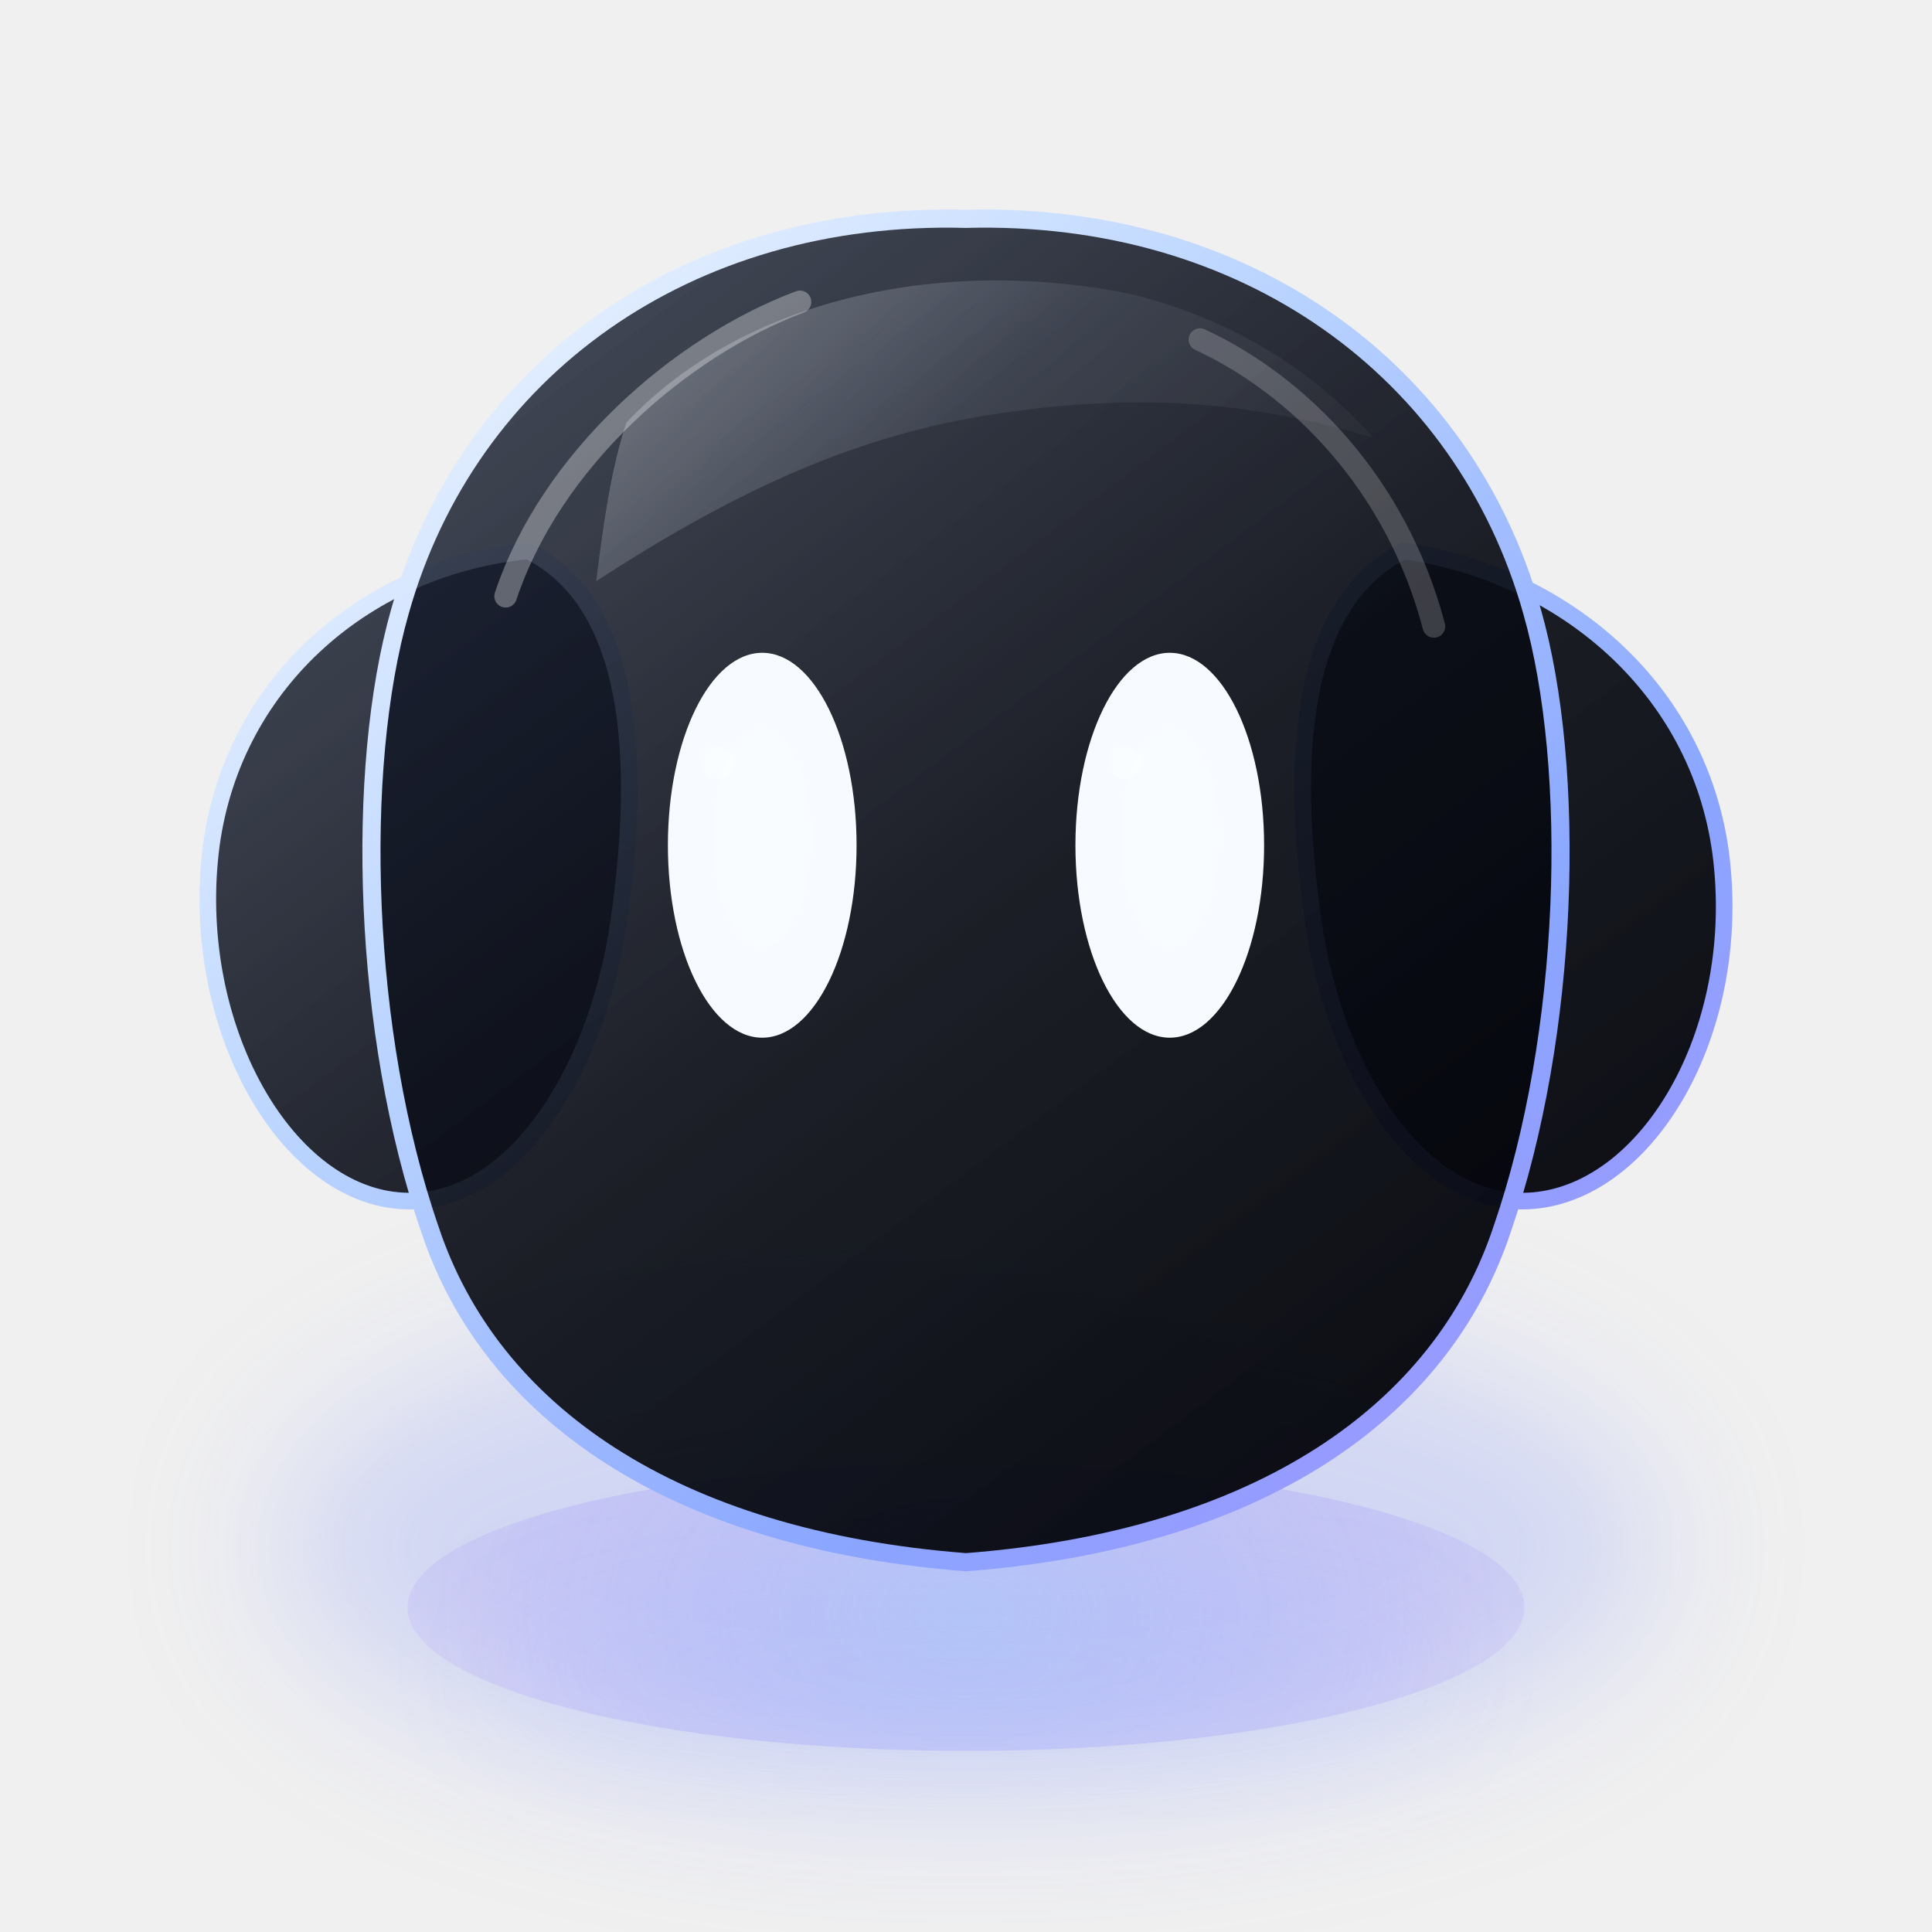
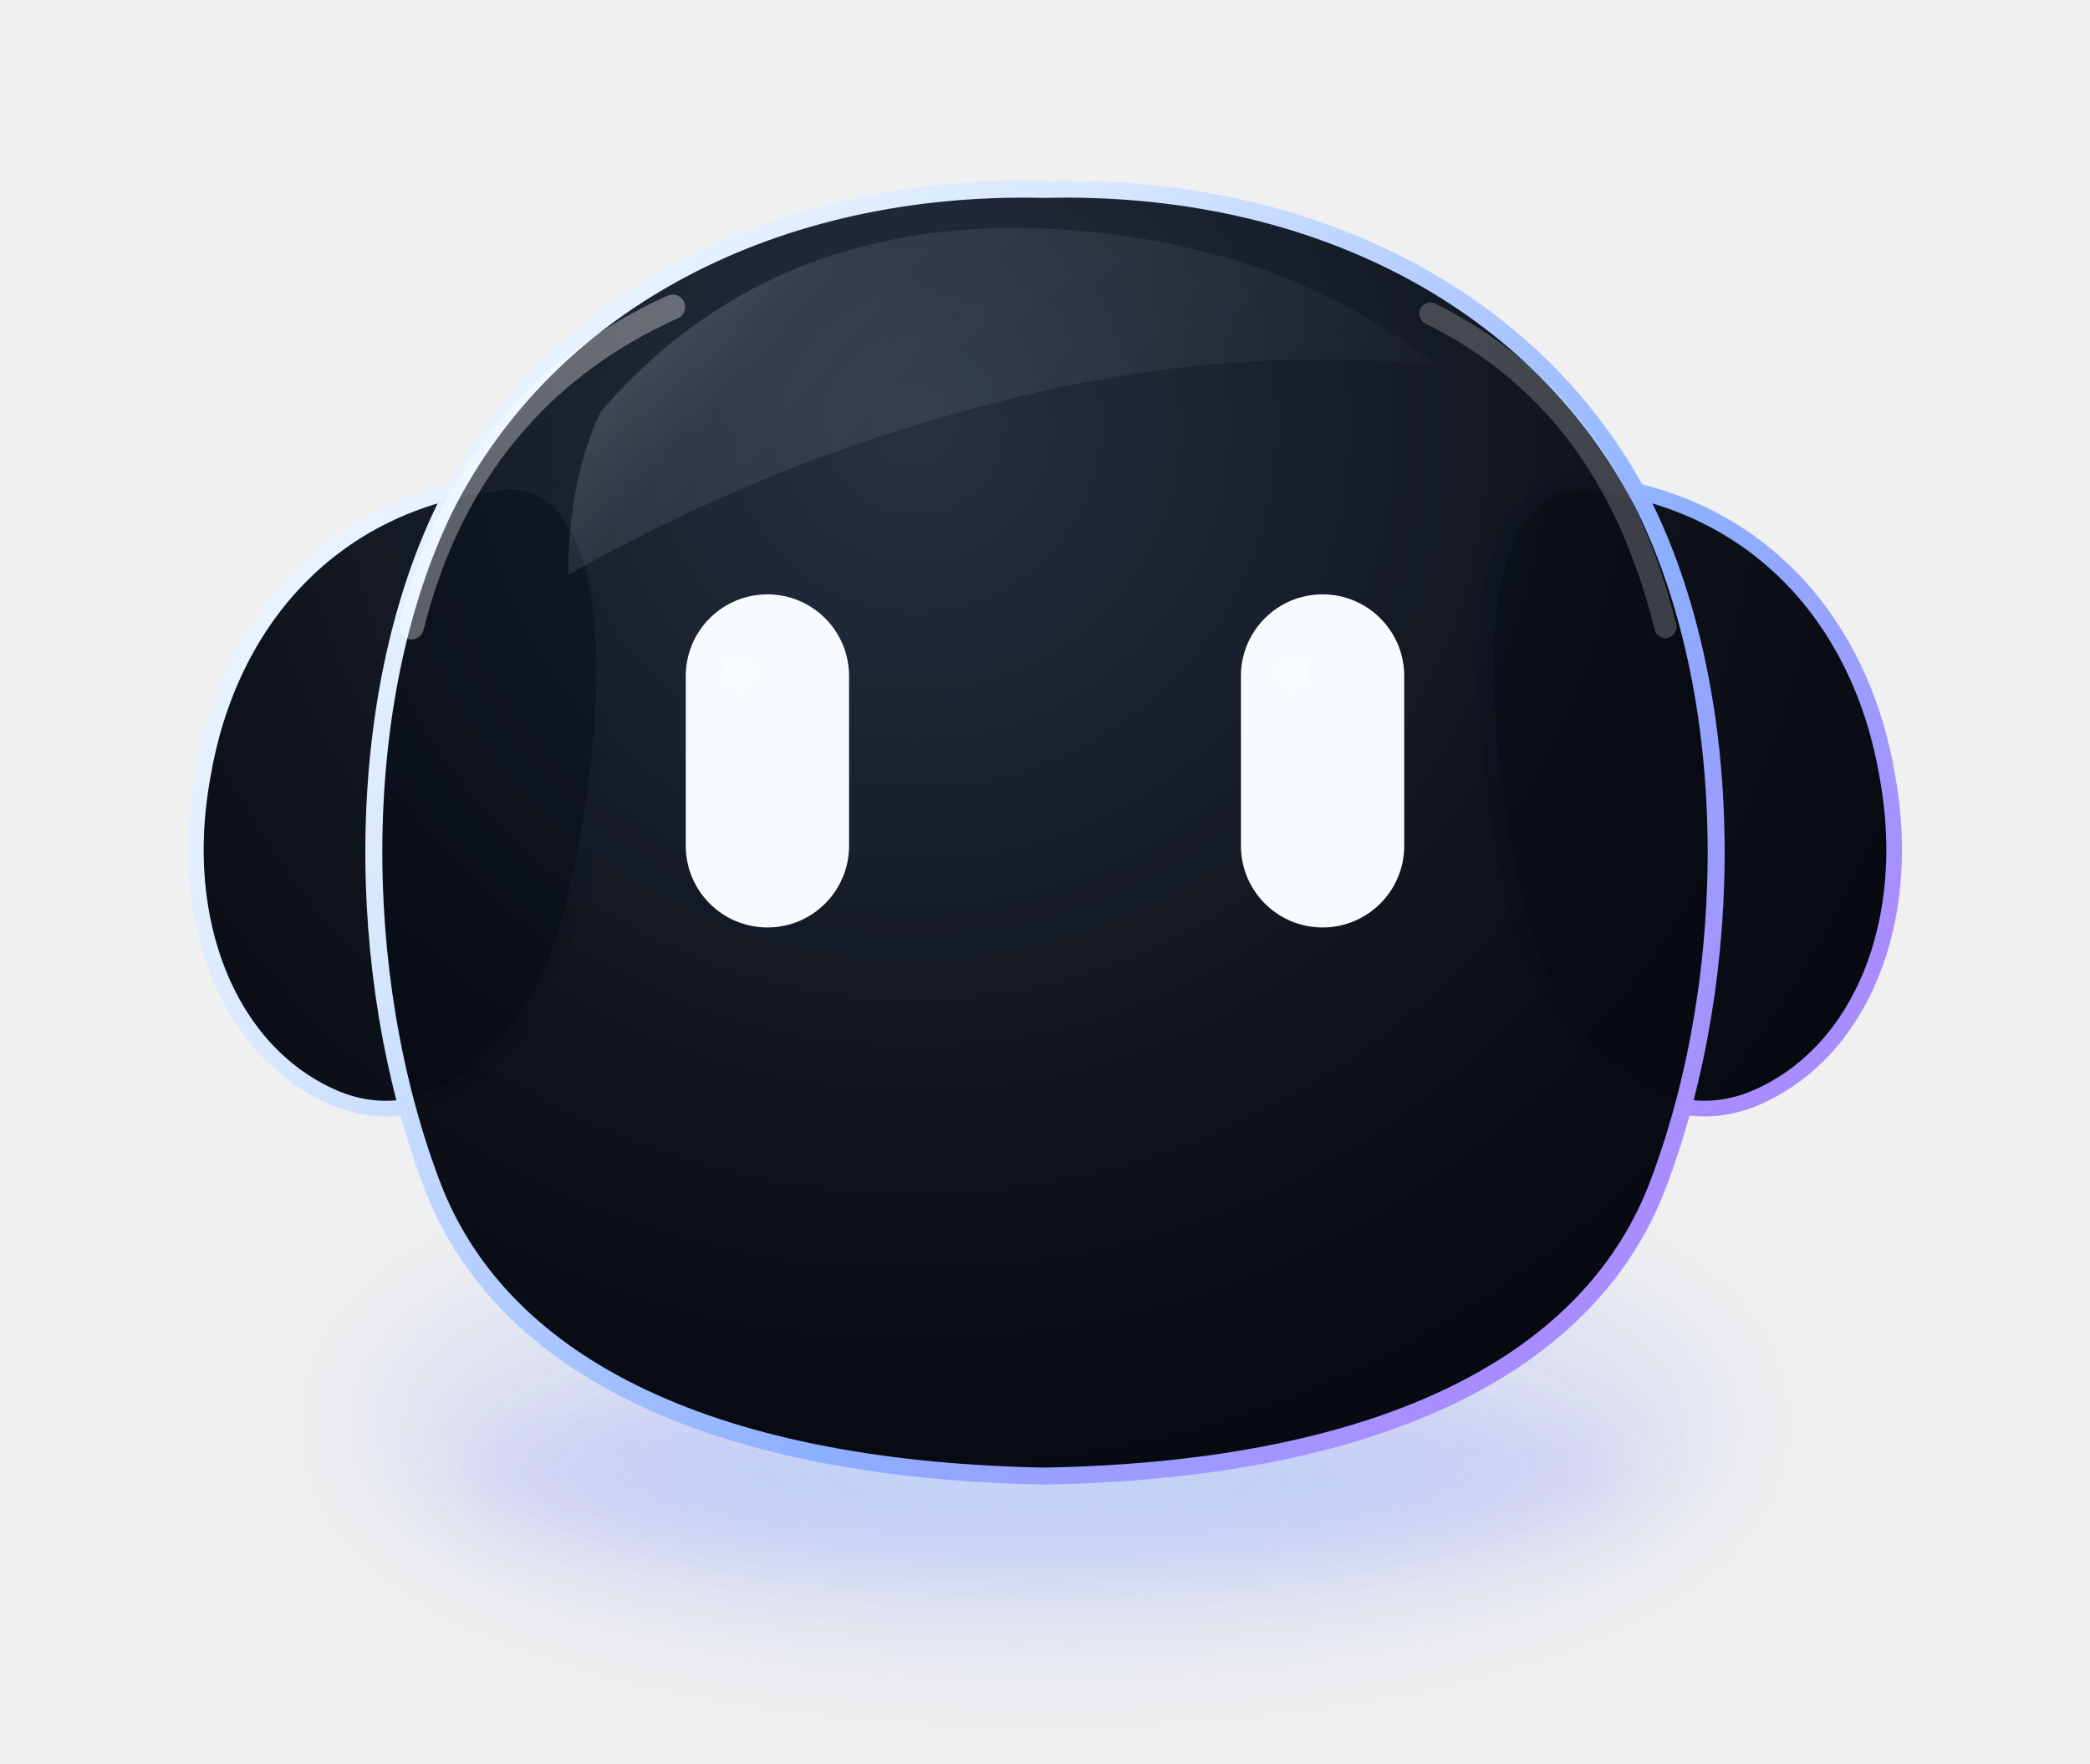
- <svg xmlns="http://www.w3.org/2000/svg" viewBox="0 0 256 256" width="256" height="256" fill="none">
+ <svg xmlns="http://www.w3.org/2000/svg" viewBox="0 0 320 270" width="640" height="540" fill="none">
  <defs>
-     <linearGradient id="glassFill" x1="54" y1="34" x2="198" y2="226" gradientUnits="userSpaceOnUse">
-       <stop offset="0" stop-color="#182033" stop-opacity="0.78" />
-       <stop offset="0.45" stop-color="#0B0E17" stop-opacity="0.92" />
-       <stop offset="1" stop-color="#020308" stop-opacity="0.98" />
+     <radialGradient id="bodyFill" cx="0" cy="0" r="1" gradientUnits="userSpaceOnUse" gradientTransform="translate(140 65) rotate(90) scale(205 205)">
+       <stop offset="0" stop-color="#152033" stop-opacity="0.92" />
+       <stop offset="0.52" stop-color="#0A0E17" stop-opacity="0.98" />
+       <stop offset="1" stop-color="#02040A" stop-opacity="1" />
+     </radialGradient>
+     <linearGradient id="rim" x1="52" y1="30" x2="270" y2="235" gradientUnits="userSpaceOnUse">
+       <stop offset="0" stop-color="#F8FCFF" />
+       <stop offset="0.28" stop-color="#D6E7FF" />
+       <stop offset="0.62" stop-color="#8CAFFF" />
+       <stop offset="0.84" stop-color="#A98CFF" />
+       <stop offset="1" stop-color="#83A2FF" />
    </linearGradient>
-     <linearGradient id="rim" x1="42" y1="28" x2="214" y2="226" gradientUnits="userSpaceOnUse">
-       <stop offset="0" stop-color="#F7FBFF" />
-       <stop offset="0.34" stop-color="#BBD5FF" />
-       <stop offset="0.68" stop-color="#8AA6FF" />
-       <stop offset="1" stop-color="#A88CFF" />
+     <radialGradient id="floorGlow" cx="0" cy="0" r="1" gradientUnits="userSpaceOnUse" gradientTransform="translate(160 224) rotate(90) scale(34 118)">
+       <stop offset="0" stop-color="#AFC4FF" stop-opacity="0.36" />
+       <stop offset="0.40" stop-color="#7E9FFF" stop-opacity="0.20" />
+       <stop offset="0.72" stop-color="#7D62FF" stop-opacity="0.10" />
+       <stop offset="1" stop-color="#7D62FF" stop-opacity="0" />
+     </radialGradient>
+     <linearGradient id="sheen" x1="73" y1="40" x2="180" y2="132" gradientUnits="userSpaceOnUse">
+       <stop offset="0" stop-color="#FFFFFF" stop-opacity="0.34" />
+       <stop offset="0.30" stop-color="#DCEAFF" stop-opacity="0.10" />
+       <stop offset="1" stop-color="#FFFFFF" stop-opacity="0" />
    </linearGradient>
-     <radialGradient id="glow" cx="0" cy="0" r="1" gradientUnits="userSpaceOnUse" gradientTransform="translate(128 214) rotate(90) scale(70 105)">
-       <stop offset="0" stop-color="#7FA6FF" stop-opacity="0.35" />
-       <stop offset="0.6" stop-color="#7A5CFF" stop-opacity="0.12" />
-       <stop offset="1" stop-color="#7A5CFF" stop-opacity="0" />
-     </radialGradient>
-     <filter id="blurGlow" x="-80%" y="-80%" width="260%" height="260%">
+     <filter id="glow" x="-100%" y="-100%" width="300%" height="300%">
      <feGaussianBlur stdDeviation="10" />
    </filter>
-     <filter id="softShadow" x="-50%" y="-50%" width="200%" height="200%">
-       <feGaussianBlur stdDeviation="8" />
+     <filter id="softBlur" x="-100%" y="-100%" width="300%" height="300%">
+       <feGaussianBlur stdDeviation="5" />
    </filter>
-     <filter id="bodyGlow" x="-50%" y="-50%" width="200%" height="200%">
-       <feGaussianBlur stdDeviation="3" />
-     </filter>
-     <linearGradient id="highlight" x1="75" y1="54" x2="145" y2="126" gradientUnits="userSpaceOnUse">
-       <stop offset="0" stop-color="#FFFFFF" stop-opacity="0.34" />
-       <stop offset="0.38" stop-color="#DCEBFF" stop-opacity="0.10" />
-       <stop offset="1" stop-color="#FFFFFF" stop-opacity="0" />
-     </linearGradient>
  </defs>
-   <ellipse cx="128" cy="205" rx="92" ry="34" fill="#667BFF" opacity="0.22" filter="url(#blurGlow)" />
-   <ellipse cx="128" cy="213" rx="74" ry="19" fill="url(#glow)" />
-   <ellipse cx="128" cy="221" rx="62" ry="10" fill="#A7BCFF" opacity="0.20" filter="url(#softShadow)" />
-   <path d="M70 73        C49 75 31 90 28 112        C25 135 37 157 52 159        C67 161 79 143 82 122        C85 101 84 80 70 73Z" fill="url(#glassFill)" stroke="url(#rim)" stroke-width="2.2" />
-   <path d="M186 73        C207 76 225 91 228 113        C231 136 219 157 204 159        C189 161 177 143 174 122        C171 101 172 80 186 73Z" fill="url(#glassFill)" stroke="url(#rim)" stroke-width="2.2" />
-   <path d="M128 29        C91 28 62 49 53 81        C47 102 48 137 57 163        C65 187 89 204 128 207        C167 204 191 187 199 163        C208 137 209 102 203 81        C194 49 165 28 128 29Z" fill="url(#glassFill)" stroke="url(#rim)" stroke-width="2.4" />
-   <path d="M83 56        C99 39 126 34 150 39        C162 42 173 48 182 58        C165 53 150 52 131 55        C112 58 96 66 79 77        C80 69 81 62 83 56Z" fill="url(#highlight)" opacity="0.8" />
-   <ellipse cx="101" cy="112" rx="12.5" ry="25.5" fill="#F7FBFF" />
-   <ellipse cx="101" cy="111" rx="6.5" ry="14.5" fill="#FFFFFF" opacity="0.18" />
-   <ellipse cx="155" cy="112" rx="12.5" ry="25.5" fill="#F7FBFF" />
-   <ellipse cx="155" cy="111" rx="6.5" ry="14.5" fill="#FFFFFF" opacity="0.18" />
-   <circle cx="95" cy="101" r="2.2" fill="#FFFFFF" opacity="0.42" />
-   <circle cx="149" cy="101" r="2.2" fill="#FFFFFF" opacity="0.42" />
-   <path d="M67 79 C73 61 90 46 106 40" stroke="#FFFFFF" stroke-width="3" stroke-linecap="round" opacity="0.32" />
-   <path d="M190 83 C185 64 172 51 159 45" stroke="#FFFFFF" stroke-width="3" stroke-linecap="round" opacity="0.20" />
+   <ellipse cx="160" cy="218" rx="104" ry="34" fill="#6D8DFF" opacity="0.16" filter="url(#glow)" />
+   <ellipse cx="160" cy="226" rx="92" ry="17" fill="url(#floorGlow)" filter="url(#softBlur)" />
+   <ellipse cx="160" cy="226" rx="69" ry="7" fill="#B7CAFF" opacity="0.22" filter="url(#softBlur)" />
+   <path d="M76 74        C51 77 35 95 31 119        C27 141 35 161 51 168        C67 175 83 160 88 138        C93 116 95 91 88 80        C85 75 81 73 76 74Z" fill="url(#bodyFill)" stroke="url(#rim)" stroke-width="2.4" stroke-linejoin="round" />
+   <path d="M244 74        C269 77 285 95 289 119        C293 141 285 161 269 168        C253 175 237 160 232 138        C227 116 225 91 232 80        C235 75 239 73 244 74Z" fill="url(#bodyFill)" stroke="url(#rim)" stroke-width="2.4" stroke-linejoin="round" />
+   <path d="M160 29        C119 28 84 46 68 78        C54 107 54 149 66 181        C76 208 107 225 160 226        C213 225 244 208 254 181        C266 149 266 107 252 78        C236 46 201 28 160 29Z" fill="url(#bodyFill)" stroke="url(#rim)" stroke-width="2.6" stroke-linejoin="round" />
+   <path d="M92 63        C111 41 135 34 160 35        C183 36 204 43 220 56        C202 54 181 55 159 60        C134 66 112 74 87 88        C87 78 89 69 92 63Z" fill="url(#sheen)" />
+   <path d="M63 96 C69 72 83 56 103 47" stroke="#FFFFFF" stroke-width="3.8" stroke-linecap="round" opacity="0.33" />
+   <path d="M255 96 C249 72 237 57 219 48" stroke="#FFFFFF" stroke-width="3.4" stroke-linecap="round" opacity="0.21" />
+   <rect x="105" y="91" width="25" height="51" rx="12.5" fill="#F7FBFF" />
+   <rect x="190" y="91" width="25" height="51" rx="12.5" fill="#F7FBFF" />
+   <circle cx="113" cy="103" r="2.4" fill="#FFFFFF" opacity="0.38" />
+   <circle cx="198" cy="103" r="2.4" fill="#FFFFFF" opacity="0.38" />
</svg>
